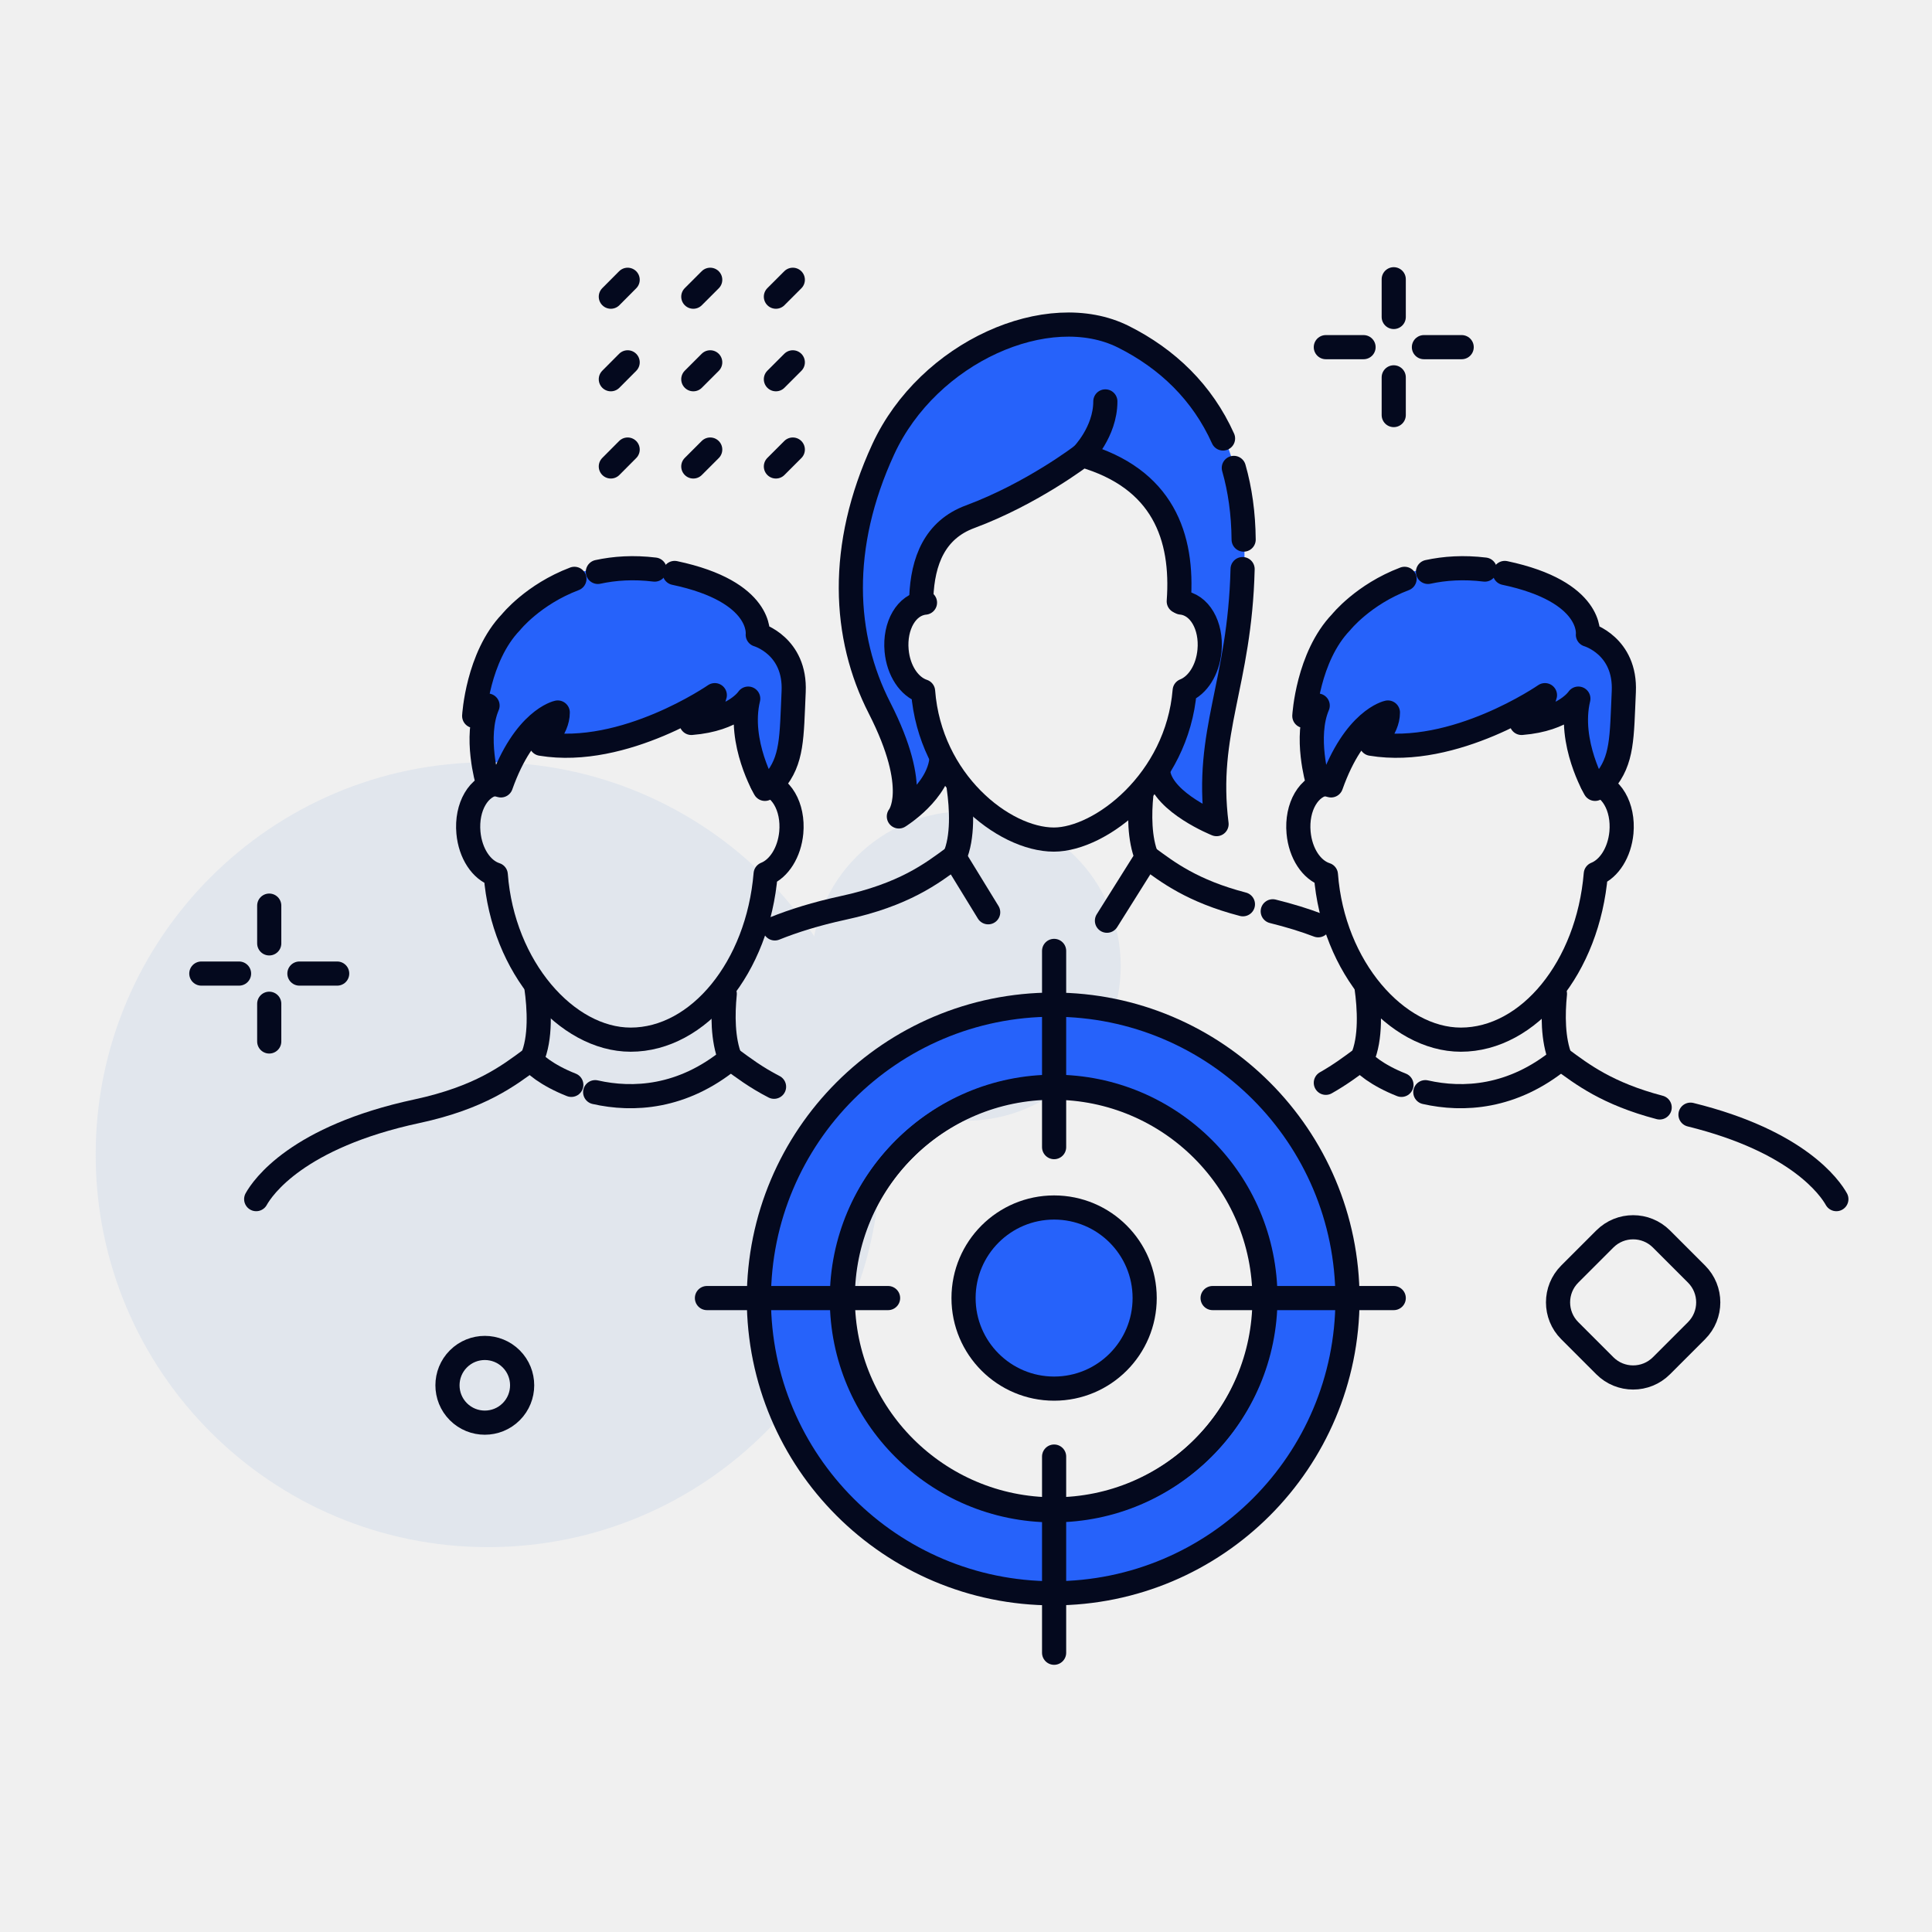
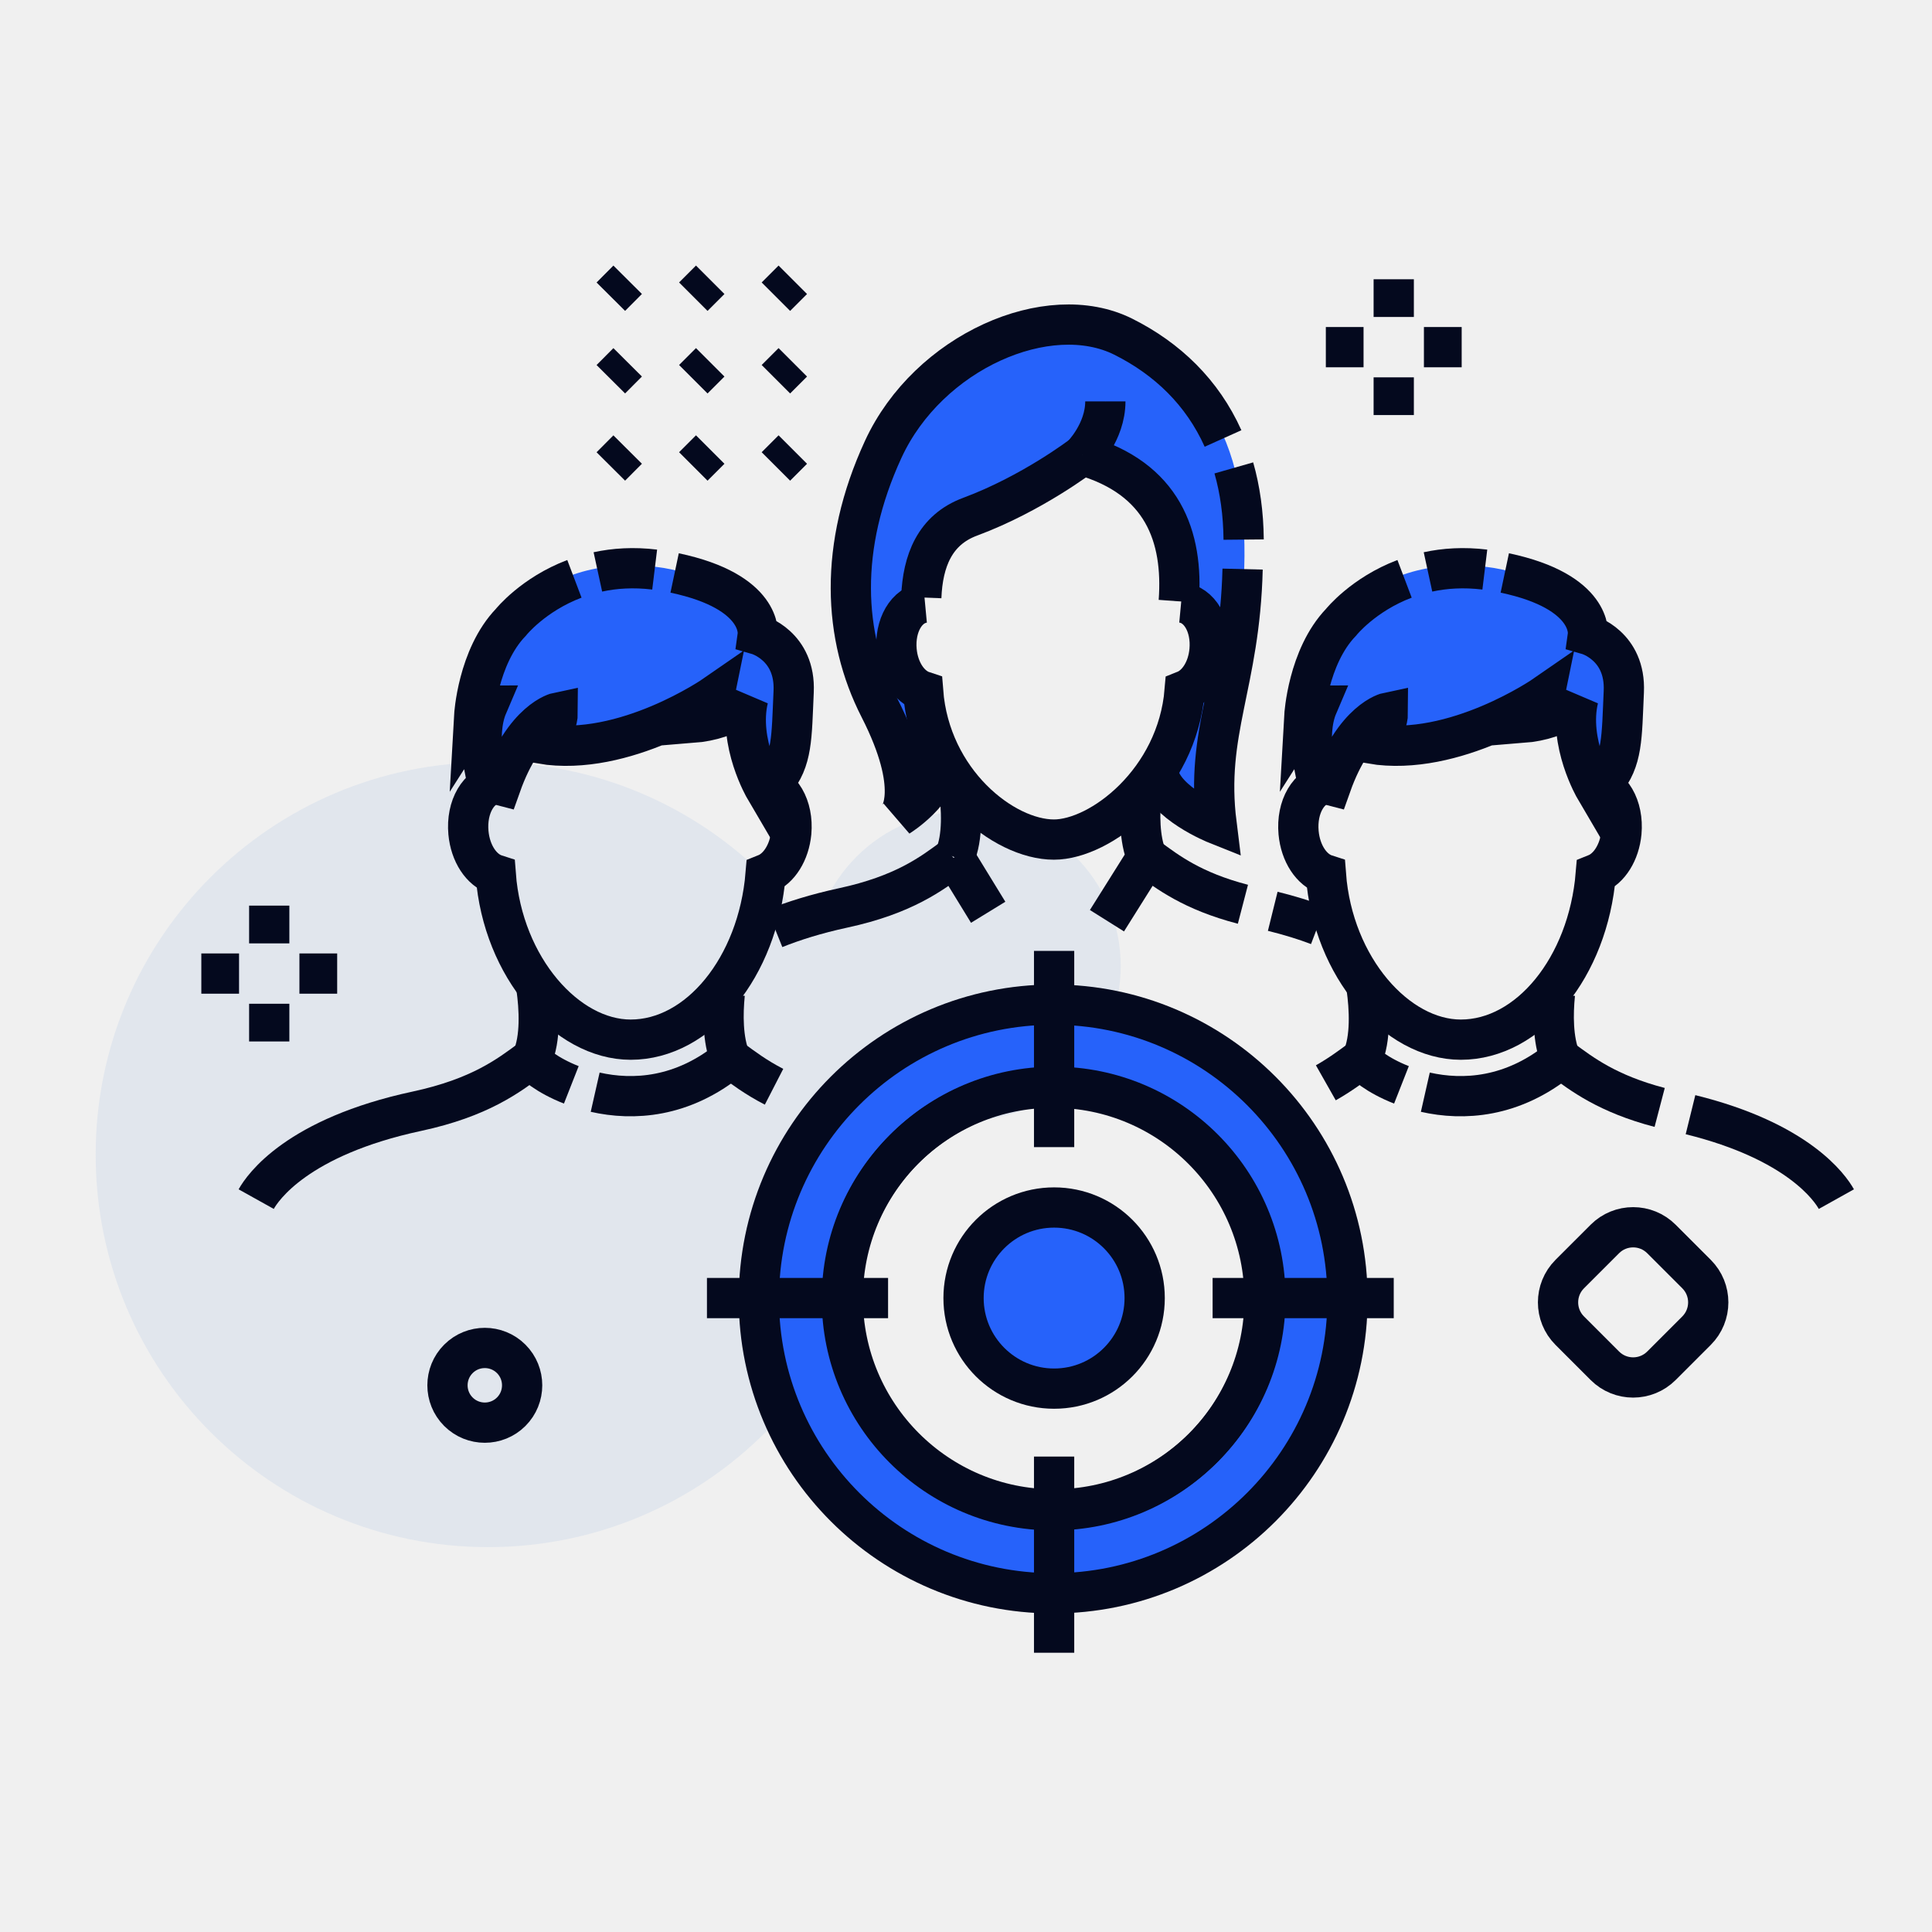
<svg xmlns="http://www.w3.org/2000/svg" width="48" height="48" viewBox="0 0 48 48" fill="none">
  <path d="M24 27.844C26.123 27.844 27.844 26.123 27.844 24C27.844 21.877 26.123 20.156 24 20.156C21.877 20.156 20.156 21.877 20.156 24C20.156 26.123 21.877 27.844 24 27.844Z" fill="#E1E6ED" />
  <path d="M39.69 19.688C39.69 19.688 40.815 18 40.252 16.5C39.69 15.562 39.502 15.75 39.502 15.75C39.502 15.75 38.752 13.875 35.94 14.062C33.127 14.25 32.377 16.875 32.377 17.812L32.752 17.625C32.752 17.625 32.19 18.375 32.752 19.5C32.752 19.5 33.502 17.812 34.252 17.812L34.065 18.562C34.065 18.562 36.69 18.75 38.19 17.25L37.627 18.188C37.627 18.188 38.752 18 39.127 17.438C39.127 17.438 38.94 18.562 39.69 19.688Z" fill="#2662FA" />
  <path d="M19.064 19.688C19.064 19.688 20.189 18 19.627 16.5C19.064 15.562 18.877 15.75 18.877 15.75C18.877 15.75 18.127 13.875 15.315 14.062C12.502 14.25 11.752 16.875 11.752 17.812L12.127 17.625C12.127 17.625 11.565 18.375 12.127 19.5C12.127 19.5 12.877 17.812 13.627 17.812L13.44 18.562C13.44 18.562 16.064 18.75 17.564 17.25L17.002 18.188C17.002 18.188 18.127 18 18.502 17.438C18.502 17.438 18.314 18.562 19.064 19.688Z" fill="#2662FA" />
  <path d="M26.94 11.25C26.94 11.25 25.628 12.562 24.128 12.75C22.628 12.938 22.815 15 22.815 15C22.815 15 22.065 15.562 22.44 16.5C22.508 16.669 22.922 17.235 23.003 17.438C23.267 18.101 23.233 18.506 23.378 18.938C23.378 18.938 23.19 20.25 22.44 20.25C22.44 20.25 22.815 18.938 21.503 16.875C20.19 14.812 21.878 10.875 22.815 9.938C23.753 9 26.003 7.125 28.44 8.625C30.878 10.125 31.253 12.75 30.69 16.312C30.128 19.875 30.315 20.625 30.315 20.625C30.315 20.625 28.815 19.875 28.628 19.125C28.628 19.125 29.378 18.375 29.378 17.062C29.378 17.062 30.128 16.875 29.94 15.75C29.753 14.625 29.19 14.812 29.19 14.812C29.19 14.812 29.753 12.188 26.94 11.25Z" fill="#2662FA" />
-   <path d="M39.872 33.932L39 33.06C38.612 32.672 38.612 32.042 39 31.654L39.872 30.782C40.26 30.394 40.89 30.394 41.278 30.782L42.15 31.654C42.538 32.042 42.538 32.672 42.15 33.06L41.278 33.932C40.89 34.32 40.26 34.32 39.872 33.932Z" stroke="#04091E" stroke-width="0.6" stroke-miterlimit="10" stroke-linecap="round" />
+   <path d="M39.872 33.932L39 33.06C38.612 32.672 38.612 32.042 39 31.654L39.872 30.782C40.26 30.394 40.89 30.394 41.278 30.782L42.15 31.654C42.538 32.042 42.538 32.672 42.15 33.06L41.278 33.932C40.89 34.32 40.26 34.32 39.872 33.932Z" stroke="#04091E" strokeWidth="0.6" strokeMiterlimit="10" strokeLinecap="round" />
  <path d="M12.127 38.438C17.512 38.438 21.877 34.072 21.877 28.688C21.877 23.303 17.512 18.938 12.127 18.938C6.742 18.938 2.377 23.303 2.377 28.688C2.377 34.072 6.742 38.438 12.127 38.438Z" fill="#E1E6ED" />
-   <path d="M15.176 7.371L15.594 6.951" stroke="#04091E" stroke-width="0.6" stroke-miterlimit="10" stroke-linecap="round" />
-   <path d="M17.225 7.371L17.645 6.951" stroke="#04091E" stroke-width="0.6" stroke-miterlimit="10" stroke-linecap="round" />
-   <path d="M19.277 7.371L19.697 6.951" stroke="#04091E" stroke-width="0.6" stroke-miterlimit="10" stroke-linecap="round" />
-   <path d="M15.176 9.422L15.594 9.002" stroke="#04091E" stroke-width="0.6" stroke-miterlimit="10" stroke-linecap="round" />
-   <path d="M17.225 9.422L17.645 9.002" stroke="#04091E" stroke-width="0.6" stroke-miterlimit="10" stroke-linecap="round" />
-   <path d="M19.277 9.422L19.697 9.002" stroke="#04091E" stroke-width="0.6" stroke-miterlimit="10" stroke-linecap="round" />
-   <path d="M15.176 11.589L15.594 11.169" stroke="#04091E" stroke-width="0.6" stroke-miterlimit="10" stroke-linecap="round" />
-   <path d="M17.225 11.589L17.645 11.169" stroke="#04091E" stroke-width="0.6" stroke-miterlimit="10" stroke-linecap="round" />
-   <path d="M19.277 11.589L19.697 11.169" stroke="#04091E" stroke-width="0.6" stroke-miterlimit="10" stroke-linecap="round" />
-   <path d="M34.627 9.375V10.312" stroke="#04091E" stroke-width="0.6" stroke-miterlimit="10" stroke-linecap="round" />
-   <path d="M34.627 6.938V7.875" stroke="#04091E" stroke-width="0.6" stroke-miterlimit="10" stroke-linecap="round" />
-   <path d="M33.877 8.625H32.94" stroke="#04091E" stroke-width="0.6" stroke-miterlimit="10" stroke-linecap="round" />
-   <path d="M36.315 8.625H35.377" stroke="#04091E" stroke-width="0.6" stroke-miterlimit="10" stroke-linecap="round" />
-   <path d="M6.689 24.938V25.875" stroke="#04091E" stroke-width="0.6" stroke-miterlimit="10" stroke-linecap="round" />
-   <path d="M6.689 22.5V23.438" stroke="#04091E" stroke-width="0.6" stroke-miterlimit="10" stroke-linecap="round" />
-   <path d="M5.939 24.188H5.002" stroke="#04091E" stroke-width="0.6" stroke-miterlimit="10" stroke-linecap="round" />
-   <path d="M8.377 24.188H7.439" stroke="#04091E" stroke-width="0.6" stroke-miterlimit="10" stroke-linecap="round" />
-   <path d="M33.811 26.317C33.571 26.494 33.3 26.698 32.94 26.902" stroke="#04091E" stroke-width="0.6" stroke-miterlimit="10" stroke-linecap="round" stroke-linejoin="round" />
-   <path d="M42 27.694C44.679 28.354 45.471 29.518 45.624 29.792" stroke="#04091E" stroke-width="0.6" stroke-miterlimit="10" stroke-linecap="round" stroke-linejoin="round" />
-   <path d="M38.801 26.317C39.3 26.685 39.935 27.174 41.234 27.514" stroke="#04091E" stroke-width="0.6" stroke-miterlimit="10" stroke-linecap="round" stroke-linejoin="round" />
-   <path d="M35.412 27.135C36.348 27.347 37.58 27.283 38.77 26.306C38.577 25.828 38.581 25.196 38.632 24.692" stroke="#04091E" stroke-width="0.6" stroke-miterlimit="10" stroke-linecap="round" stroke-linejoin="round" />
-   <path d="M33.95 24.523C34.024 25.044 34.069 25.798 33.84 26.308C33.842 26.406 34.219 26.717 34.819 26.953" stroke="#04091E" stroke-width="0.6" stroke-miterlimit="10" stroke-linecap="round" stroke-linejoin="round" />
-   <path d="M37.386 14.235C39.597 14.702 39.451 15.769 39.451 15.769C39.451 15.769 40.396 16.041 40.343 17.186C40.291 18.332 40.315 18.887 39.858 19.427C39.629 19.513 39.629 19.599 39.629 19.599C39.629 19.599 38.952 18.446 39.214 17.357C39.214 17.357 38.883 17.874 37.803 17.961C37.803 17.961 38.331 17.543 38.384 17.271C38.384 17.271 36.143 18.823 34.068 18.478C34.068 18.478 34.482 18.133 34.482 17.702C34.482 17.702 33.651 17.874 33.07 19.513L32.738 19.427C32.738 19.427 32.406 18.306 32.738 17.529C32.571 17.529 32.406 17.788 32.406 17.788C32.406 17.788 32.489 16.322 33.319 15.459C33.319 15.459 33.867 14.771 34.896 14.381" stroke="#04091E" stroke-width="0.6" stroke-miterlimit="10" stroke-linecap="round" stroke-linejoin="round" />
-   <path d="M35.478 14.209C35.893 14.119 36.364 14.087 36.89 14.151" stroke="#04091E" stroke-width="0.6" stroke-miterlimit="10" stroke-linecap="round" stroke-linejoin="round" />
-   <path d="M32.99 19.459C32.516 19.502 32.205 20.051 32.263 20.687C32.31 21.203 32.585 21.617 32.942 21.731C33.116 24.041 34.706 25.83 36.294 25.83C37.982 25.83 39.455 24.032 39.647 21.714C39.98 21.581 40.237 21.18 40.284 20.685C40.342 20.049 40.031 19.5 39.557 19.457" stroke="#04091E" stroke-width="0.6" stroke-miterlimit="10" stroke-linecap="round" stroke-linejoin="round" />
-   <path d="M13.187 26.317C12.639 26.721 11.93 27.27 10.359 27.608C7.381 28.247 6.525 29.505 6.365 29.792" stroke="#04091E" stroke-width="0.6" stroke-miterlimit="10" stroke-linecap="round" stroke-linejoin="round" />
-   <path d="M18.176 26.317C18.455 26.522 18.776 26.766 19.231 27" stroke="#04091E" stroke-width="0.6" stroke-miterlimit="10" stroke-linecap="round" stroke-linejoin="round" />
-   <path d="M14.787 27.135C15.723 27.347 16.955 27.283 18.145 26.306C17.952 25.828 17.956 25.196 18.006 24.692" stroke="#04091E" stroke-width="0.6" stroke-miterlimit="10" stroke-linecap="round" stroke-linejoin="round" />
-   <path d="M13.325 24.523C13.399 25.044 13.444 25.798 13.215 26.308C13.217 26.406 13.594 26.717 14.194 26.953" stroke="#04091E" stroke-width="0.6" stroke-miterlimit="10" stroke-linecap="round" stroke-linejoin="round" />
-   <path d="M16.761 14.235C18.972 14.702 18.826 15.769 18.826 15.769C18.826 15.769 19.771 16.041 19.718 17.186C19.666 18.332 19.69 18.887 19.233 19.427C19.004 19.513 19.004 19.599 19.004 19.599C19.004 19.599 18.327 18.446 18.589 17.357C18.589 17.357 18.258 17.874 17.177 17.961C17.177 17.961 17.706 17.543 17.759 17.271C17.759 17.271 15.518 18.823 13.443 18.478C13.443 18.478 13.857 18.133 13.857 17.702C13.857 17.702 13.026 17.874 12.445 19.513L12.113 19.427C12.113 19.427 11.781 18.306 12.113 17.529C11.946 17.529 11.781 17.788 11.781 17.788C11.781 17.788 11.864 16.322 12.694 15.459C12.694 15.459 13.242 14.771 14.271 14.381" stroke="#04091E" stroke-width="0.6" stroke-miterlimit="10" stroke-linecap="round" stroke-linejoin="round" />
-   <path d="M14.854 14.209C15.268 14.119 15.739 14.087 16.265 14.151" stroke="#04091E" stroke-width="0.6" stroke-miterlimit="10" stroke-linecap="round" stroke-linejoin="round" />
-   <path d="M12.365 19.459C11.891 19.502 11.58 20.051 11.638 20.687C11.685 21.203 11.96 21.617 12.317 21.731C12.491 24.041 14.081 25.83 15.669 25.83C17.357 25.83 18.83 24.032 19.022 21.714C19.355 21.581 19.612 21.18 19.659 20.685C19.717 20.049 19.406 19.5 18.932 19.457" stroke="#04091E" stroke-width="0.6" stroke-miterlimit="10" stroke-linecap="round" stroke-linejoin="round" />
-   <path d="M28.781 19.224C28.92 19.954 30.225 20.475 30.225 20.475C29.936 18.165 30.802 17.01 30.872 14.139" stroke="#04091E" stroke-width="0.6" stroke-miterlimit="10" stroke-linecap="round" stroke-linejoin="round" />
-   <path d="M30.654 11.625C30.808 12.163 30.892 12.756 30.898 13.406" stroke="#04091E" stroke-width="0.6" stroke-miterlimit="10" stroke-linecap="round" stroke-linejoin="round" />
-   <path d="M23.392 18.84C23.326 19.674 22.332 20.284 22.332 20.284C22.332 20.284 22.889 19.622 21.851 17.589C20.945 15.818 20.827 13.584 21.944 11.162C23.062 8.739 26.045 7.434 27.909 8.366C29.004 8.914 29.872 9.75 30.386 10.894" stroke="#04091E" stroke-width="0.6" stroke-miterlimit="10" stroke-linecap="round" stroke-linejoin="round" />
-   <path d="M29.286 14.94C29.404 13.333 28.892 11.884 26.888 11.31C26.888 11.31 25.647 12.264 24.102 12.838C23.224 13.163 22.924 13.937 22.889 14.844" stroke="#04091E" stroke-width="0.6" stroke-miterlimit="10" stroke-linecap="round" stroke-linejoin="round" />
+   <path d="M15.176 7.371L15.594 6.951" stroke="#04091E" strokeWidth="0.6" strokeMiterlimit="10" strokeLinecap="round" />
+   <path d="M17.225 7.371L17.645 6.951" stroke="#04091E" strokeWidth="0.6" strokeMiterlimit="10" strokeLinecap="round" />
+   <path d="M19.277 7.371L19.697 6.951" stroke="#04091E" strokeWidth="0.6" strokeMiterlimit="10" strokeLinecap="round" />
+   <path d="M15.176 9.422L15.594 9.002" stroke="#04091E" strokeWidth="0.6" strokeMiterlimit="10" strokeLinecap="round" />
+   <path d="M17.225 9.422L17.645 9.002" stroke="#04091E" strokeWidth="0.6" strokeMiterlimit="10" strokeLinecap="round" />
+   <path d="M19.277 9.422L19.697 9.002" stroke="#04091E" strokeWidth="0.6" strokeMiterlimit="10" strokeLinecap="round" />
+   <path d="M15.176 11.589L15.594 11.169" stroke="#04091E" strokeWidth="0.6" strokeMiterlimit="10" strokeLinecap="round" />
+   <path d="M17.225 11.589L17.645 11.169" stroke="#04091E" strokeWidth="0.6" strokeMiterlimit="10" strokeLinecap="round" />
+   <path d="M19.277 11.589L19.697 11.169" stroke="#04091E" strokeWidth="0.6" strokeMiterlimit="10" strokeLinecap="round" />
+   <path d="M34.627 9.375V10.312" stroke="#04091E" strokeWidth="0.6" strokeMiterlimit="10" strokeLinecap="round" />
+   <path d="M34.627 6.938V7.875" stroke="#04091E" strokeWidth="0.6" strokeMiterlimit="10" strokeLinecap="round" />
+   <path d="M33.877 8.625H32.94" stroke="#04091E" strokeWidth="0.6" strokeMiterlimit="10" strokeLinecap="round" />
+   <path d="M36.315 8.625H35.377" stroke="#04091E" strokeWidth="0.6" strokeMiterlimit="10" strokeLinecap="round" />
+   <path d="M6.689 24.938V25.875" stroke="#04091E" strokeWidth="0.6" strokeMiterlimit="10" strokeLinecap="round" />
+   <path d="M6.689 22.5V23.438" stroke="#04091E" strokeWidth="0.6" strokeMiterlimit="10" strokeLinecap="round" />
+   <path d="M5.939 24.188H5.002" stroke="#04091E" strokeWidth="0.6" strokeMiterlimit="10" strokeLinecap="round" />
+   <path d="M8.377 24.188H7.439" stroke="#04091E" strokeWidth="0.6" strokeMiterlimit="10" strokeLinecap="round" />
+   <path d="M33.811 26.317C33.571 26.494 33.3 26.698 32.94 26.902" stroke="#04091E" strokeWidth="0.6" strokeMiterlimit="10" strokeLinecap="round" strokeLinejoin="round" />
+   <path d="M42 27.694C44.679 28.354 45.471 29.518 45.624 29.792" stroke="#04091E" strokeWidth="0.6" strokeMiterlimit="10" strokeLinecap="round" strokeLinejoin="round" />
+   <path d="M38.801 26.317C39.3 26.685 39.935 27.174 41.234 27.514" stroke="#04091E" strokeWidth="0.6" strokeMiterlimit="10" strokeLinecap="round" strokeLinejoin="round" />
+   <path d="M35.412 27.135C36.348 27.347 37.58 27.283 38.77 26.306C38.577 25.828 38.581 25.196 38.632 24.692" stroke="#04091E" strokeWidth="0.6" strokeMiterlimit="10" strokeLinecap="round" strokeLinejoin="round" />
+   <path d="M33.95 24.523C34.024 25.044 34.069 25.798 33.84 26.308C33.842 26.406 34.219 26.717 34.819 26.953" stroke="#04091E" strokeWidth="0.6" strokeMiterlimit="10" strokeLinecap="round" strokeLinejoin="round" />
+   <path d="M37.386 14.235C39.597 14.702 39.451 15.769 39.451 15.769C39.451 15.769 40.396 16.041 40.343 17.186C40.291 18.332 40.315 18.887 39.858 19.427C39.629 19.513 39.629 19.599 39.629 19.599C39.629 19.599 38.952 18.446 39.214 17.357C39.214 17.357 38.883 17.874 37.803 17.961C37.803 17.961 38.331 17.543 38.384 17.271C38.384 17.271 36.143 18.823 34.068 18.478C34.068 18.478 34.482 18.133 34.482 17.702C34.482 17.702 33.651 17.874 33.07 19.513L32.738 19.427C32.738 19.427 32.406 18.306 32.738 17.529C32.571 17.529 32.406 17.788 32.406 17.788C32.406 17.788 32.489 16.322 33.319 15.459C33.319 15.459 33.867 14.771 34.896 14.381" stroke="#04091E" strokeWidth="0.6" strokeMiterlimit="10" strokeLinecap="round" strokeLinejoin="round" />
+   <path d="M35.478 14.209C35.893 14.119 36.364 14.087 36.89 14.151" stroke="#04091E" strokeWidth="0.6" strokeMiterlimit="10" strokeLinecap="round" strokeLinejoin="round" />
+   <path d="M32.99 19.459C32.516 19.502 32.205 20.051 32.263 20.687C32.31 21.203 32.585 21.617 32.942 21.731C33.116 24.041 34.706 25.83 36.294 25.83C37.982 25.83 39.455 24.032 39.647 21.714C39.98 21.581 40.237 21.18 40.284 20.685C40.342 20.049 40.031 19.5 39.557 19.457" stroke="#04091E" strokeWidth="0.6" strokeMiterlimit="10" strokeLinecap="round" strokeLinejoin="round" />
+   <path d="M13.187 26.317C12.639 26.721 11.93 27.27 10.359 27.608C7.381 28.247 6.525 29.505 6.365 29.792" stroke="#04091E" strokeWidth="0.6" strokeMiterlimit="10" strokeLinecap="round" strokeLinejoin="round" />
+   <path d="M18.176 26.317C18.455 26.522 18.776 26.766 19.231 27" stroke="#04091E" strokeWidth="0.6" strokeMiterlimit="10" strokeLinecap="round" strokeLinejoin="round" />
+   <path d="M14.787 27.135C15.723 27.347 16.955 27.283 18.145 26.306C17.952 25.828 17.956 25.196 18.006 24.692" stroke="#04091E" strokeWidth="0.6" strokeMiterlimit="10" strokeLinecap="round" strokeLinejoin="round" />
+   <path d="M13.325 24.523C13.399 25.044 13.444 25.798 13.215 26.308C13.217 26.406 13.594 26.717 14.194 26.953" stroke="#04091E" strokeWidth="0.6" strokeMiterlimit="10" strokeLinecap="round" strokeLinejoin="round" />
+   <path d="M16.761 14.235C18.972 14.702 18.826 15.769 18.826 15.769C18.826 15.769 19.771 16.041 19.718 17.186C19.666 18.332 19.69 18.887 19.233 19.427C19.004 19.513 19.004 19.599 19.004 19.599C19.004 19.599 18.327 18.446 18.589 17.357C18.589 17.357 18.258 17.874 17.177 17.961C17.177 17.961 17.706 17.543 17.759 17.271C17.759 17.271 15.518 18.823 13.443 18.478C13.443 18.478 13.857 18.133 13.857 17.702C13.857 17.702 13.026 17.874 12.445 19.513L12.113 19.427C12.113 19.427 11.781 18.306 12.113 17.529C11.946 17.529 11.781 17.788 11.781 17.788C11.781 17.788 11.864 16.322 12.694 15.459C12.694 15.459 13.242 14.771 14.271 14.381" stroke="#04091E" strokeWidth="0.6" strokeMiterlimit="10" strokeLinecap="round" strokeLinejoin="round" />
+   <path d="M14.854 14.209C15.268 14.119 15.739 14.087 16.265 14.151" stroke="#04091E" strokeWidth="0.6" strokeMiterlimit="10" strokeLinecap="round" strokeLinejoin="round" />
+   <path d="M12.365 19.459C11.891 19.502 11.58 20.051 11.638 20.687C11.685 21.203 11.96 21.617 12.317 21.731C12.491 24.041 14.081 25.83 15.669 25.83C17.357 25.83 18.83 24.032 19.022 21.714C19.355 21.581 19.612 21.18 19.659 20.685C19.717 20.049 19.406 19.5 18.932 19.457" stroke="#04091E" strokeWidth="0.6" strokeMiterlimit="10" strokeLinecap="round" strokeLinejoin="round" />
+   <path d="M28.781 19.224C28.92 19.954 30.225 20.475 30.225 20.475C29.936 18.165 30.802 17.01 30.872 14.139" stroke="#04091E" strokeWidth="0.6" strokeMiterlimit="10" strokeLinecap="round" strokeLinejoin="round" />
+   <path d="M30.654 11.625C30.808 12.163 30.892 12.756 30.898 13.406" stroke="#04091E" strokeWidth="0.6" strokeMiterlimit="10" strokeLinecap="round" strokeLinejoin="round" />
+   <path d="M23.392 18.84C23.326 19.674 22.332 20.284 22.332 20.284C22.332 20.284 22.889 19.622 21.851 17.589C20.945 15.818 20.827 13.584 21.944 11.162C23.062 8.739 26.045 7.434 27.909 8.366C29.004 8.914 29.872 9.75 30.386 10.894" stroke="#04091E" strokeWidth="0.6" strokeMiterlimit="10" strokeLinecap="round" strokeLinejoin="round" />
+   <path d="M29.286 14.94C29.404 13.333 28.892 11.884 26.888 11.31C26.888 11.31 25.647 12.264 24.102 12.838C23.224 13.163 22.924 13.937 22.889 14.844" stroke="#04091E" strokeWidth="0.6" strokeMiterlimit="10" strokeLinecap="round" strokeLinejoin="round" />
  <path d="M26.889 11.31C26.889 11.31 27.462 10.736 27.462 9.973L26.889 11.31Z" fill="white" />
-   <path d="M26.889 11.31C26.889 11.31 27.462 10.736 27.462 9.973" stroke="#04091E" stroke-width="0.6" stroke-miterlimit="10" stroke-linecap="round" stroke-linejoin="round" />
-   <path d="M23.684 21.308C23.154 21.698 22.466 22.23 20.943 22.558C20.274 22.703 19.715 22.879 19.25 23.066" stroke="#04091E" stroke-width="0.6" stroke-miterlimit="10" stroke-linecap="round" stroke-linejoin="round" />
-   <path d="M31.621 22.641C32.045 22.746 32.42 22.862 32.75 22.988" stroke="#04091E" stroke-width="0.6" stroke-miterlimit="10" stroke-linecap="round" stroke-linejoin="round" />
-   <path d="M28.521 21.308C29.005 21.664 29.62 22.138 30.88 22.466" stroke="#04091E" stroke-width="0.6" stroke-miterlimit="10" stroke-linecap="round" stroke-linejoin="round" />
-   <path d="M24.551 22.665L23.713 21.298" stroke="#04091E" stroke-width="0.6" stroke-miterlimit="10" stroke-linecap="round" stroke-linejoin="round" />
-   <path d="M28.357 19.733C28.308 20.222 28.305 20.835 28.492 21.298L27.502 22.875" stroke="#04091E" stroke-width="0.6" stroke-miterlimit="10" stroke-linecap="round" stroke-linejoin="round" />
-   <path d="M23.82 19.567C23.891 20.074 23.934 20.803 23.713 21.296" stroke="#04091E" stroke-width="0.6" stroke-miterlimit="10" stroke-linecap="round" stroke-linejoin="round" />
-   <path d="M22.981 14.972C22.522 15.015 22.22 15.546 22.276 16.163C22.321 16.661 22.589 17.062 22.934 17.175C23.105 19.414 24.933 20.859 26.184 20.859C27.339 20.859 29.247 19.404 29.433 17.158C29.758 17.029 30.007 16.641 30.05 16.161C30.106 15.544 29.804 15.013 29.345 14.97" stroke="#04091E" stroke-width="0.6" stroke-miterlimit="10" stroke-linecap="round" stroke-linejoin="round" />
-   <path d="M26.166 24.96C22.127 24.96 18.854 28.234 18.854 32.273C18.854 36.311 22.127 39.585 26.166 39.585C30.205 39.585 33.478 36.311 33.478 32.273C33.478 28.236 30.205 24.96 26.166 24.96ZM26.166 37.523C23.267 37.523 20.916 35.171 20.916 32.273C20.916 29.374 23.267 27.023 26.166 27.023C29.065 27.023 31.416 29.374 31.416 32.273C31.416 35.173 29.067 37.523 26.166 37.523Z" fill="#2662FA" stroke="#04091E" stroke-width="0.6" stroke-miterlimit="10" />
-   <path d="M26.189 37.5C29.089 37.5 31.439 35.15 31.439 32.25C31.439 29.351 29.089 27 26.189 27C23.29 27 20.939 29.351 20.939 32.25C20.939 35.15 23.29 37.5 26.189 37.5Z" stroke="#04091E" stroke-width="0.6" stroke-miterlimit="10" stroke-linecap="round" stroke-linejoin="round" />
-   <path d="M26.189 34.5C27.432 34.5 28.439 33.493 28.439 32.25C28.439 31.007 27.432 30 26.189 30C24.947 30 23.939 31.007 23.939 32.25C23.939 33.493 24.947 34.5 26.189 34.5Z" fill="#2662FA" stroke="#04091E" stroke-width="0.6" stroke-miterlimit="10" />
-   <path d="M26.189 23.625V28.5" stroke="#04091E" stroke-width="0.6" stroke-miterlimit="10" stroke-linecap="round" stroke-linejoin="round" />
-   <path d="M26.189 36.188V41.062" stroke="#04091E" stroke-width="0.6" stroke-miterlimit="10" stroke-linecap="round" stroke-linejoin="round" />
-   <path d="M34.627 32.25H30.127" stroke="#04091E" stroke-width="0.6" stroke-miterlimit="10" stroke-linecap="round" stroke-linejoin="round" />
-   <path d="M22.064 32.25H17.564" stroke="#04091E" stroke-width="0.6" stroke-miterlimit="10" stroke-linecap="round" stroke-linejoin="round" />
-   <path d="M11.389 35.074C11.027 34.712 11.027 34.123 11.389 33.761C11.751 33.399 12.339 33.399 12.701 33.761C13.063 34.123 13.063 34.712 12.701 35.074C12.339 35.436 11.751 35.436 11.389 35.074Z" fill="#E1E6ED" stroke="#04091E" stroke-width="0.6" stroke-miterlimit="10" stroke-linecap="round" />
+   <path d="M26.889 11.31C26.889 11.31 27.462 10.736 27.462 9.973" stroke="#04091E" strokeWidth="0.6" strokeMiterlimit="10" strokeLinecap="round" strokeLinejoin="round" />
+   <path d="M23.684 21.308C23.154 21.698 22.466 22.23 20.943 22.558C20.274 22.703 19.715 22.879 19.25 23.066" stroke="#04091E" strokeWidth="0.6" strokeMiterlimit="10" strokeLinecap="round" strokeLinejoin="round" />
+   <path d="M31.621 22.641C32.045 22.746 32.42 22.862 32.75 22.988" stroke="#04091E" strokeWidth="0.6" strokeMiterlimit="10" strokeLinecap="round" strokeLinejoin="round" />
+   <path d="M28.521 21.308C29.005 21.664 29.62 22.138 30.88 22.466" stroke="#04091E" strokeWidth="0.6" strokeMiterlimit="10" strokeLinecap="round" strokeLinejoin="round" />
+   <path d="M24.551 22.665L23.713 21.298" stroke="#04091E" strokeWidth="0.6" strokeMiterlimit="10" strokeLinecap="round" strokeLinejoin="round" />
+   <path d="M28.357 19.733C28.308 20.222 28.305 20.835 28.492 21.298L27.502 22.875" stroke="#04091E" strokeWidth="0.6" strokeMiterlimit="10" strokeLinecap="round" strokeLinejoin="round" />
+   <path d="M23.82 19.567C23.891 20.074 23.934 20.803 23.713 21.296" stroke="#04091E" strokeWidth="0.6" strokeMiterlimit="10" strokeLinecap="round" strokeLinejoin="round" />
+   <path d="M22.981 14.972C22.522 15.015 22.22 15.546 22.276 16.163C22.321 16.661 22.589 17.062 22.934 17.175C23.105 19.414 24.933 20.859 26.184 20.859C27.339 20.859 29.247 19.404 29.433 17.158C29.758 17.029 30.007 16.641 30.05 16.161C30.106 15.544 29.804 15.013 29.345 14.97" stroke="#04091E" strokeWidth="0.6" strokeMiterlimit="10" strokeLinecap="round" strokeLinejoin="round" />
+   <path d="M26.166 24.96C22.127 24.96 18.854 28.234 18.854 32.273C18.854 36.311 22.127 39.585 26.166 39.585C30.205 39.585 33.478 36.311 33.478 32.273C33.478 28.236 30.205 24.96 26.166 24.96ZM26.166 37.523C23.267 37.523 20.916 35.171 20.916 32.273C20.916 29.374 23.267 27.023 26.166 27.023C29.065 27.023 31.416 29.374 31.416 32.273C31.416 35.173 29.067 37.523 26.166 37.523Z" fill="#2662FA" stroke="#04091E" strokeWidth="0.6" strokeMiterlimit="10" />
+   <path d="M26.189 37.5C29.089 37.5 31.439 35.15 31.439 32.25C31.439 29.351 29.089 27 26.189 27C23.29 27 20.939 29.351 20.939 32.25C20.939 35.15 23.29 37.5 26.189 37.5Z" stroke="#04091E" strokeWidth="0.6" strokeMiterlimit="10" strokeLinecap="round" strokeLinejoin="round" />
+   <path d="M26.189 34.5C27.432 34.5 28.439 33.493 28.439 32.25C28.439 31.007 27.432 30 26.189 30C24.947 30 23.939 31.007 23.939 32.25C23.939 33.493 24.947 34.5 26.189 34.5Z" fill="#2662FA" stroke="#04091E" strokeWidth="0.6" strokeMiterlimit="10" />
+   <path d="M26.189 23.625V28.5" stroke="#04091E" strokeWidth="0.6" strokeMiterlimit="10" strokeLinecap="round" strokeLinejoin="round" />
+   <path d="M26.189 36.188V41.062" stroke="#04091E" strokeWidth="0.6" strokeMiterlimit="10" strokeLinecap="round" strokeLinejoin="round" />
+   <path d="M34.627 32.25H30.127" stroke="#04091E" strokeWidth="0.6" strokeMiterlimit="10" strokeLinecap="round" strokeLinejoin="round" />
+   <path d="M22.064 32.25H17.564" stroke="#04091E" strokeWidth="0.6" strokeMiterlimit="10" strokeLinecap="round" strokeLinejoin="round" />
+   <path d="M11.389 35.074C11.027 34.712 11.027 34.123 11.389 33.761C11.751 33.399 12.339 33.399 12.701 33.761C13.063 34.123 13.063 34.712 12.701 35.074C12.339 35.436 11.751 35.436 11.389 35.074Z" fill="#E1E6ED" stroke="#04091E" strokeWidth="0.6" strokeMiterlimit="10" strokeLinecap="round" />
</svg>
